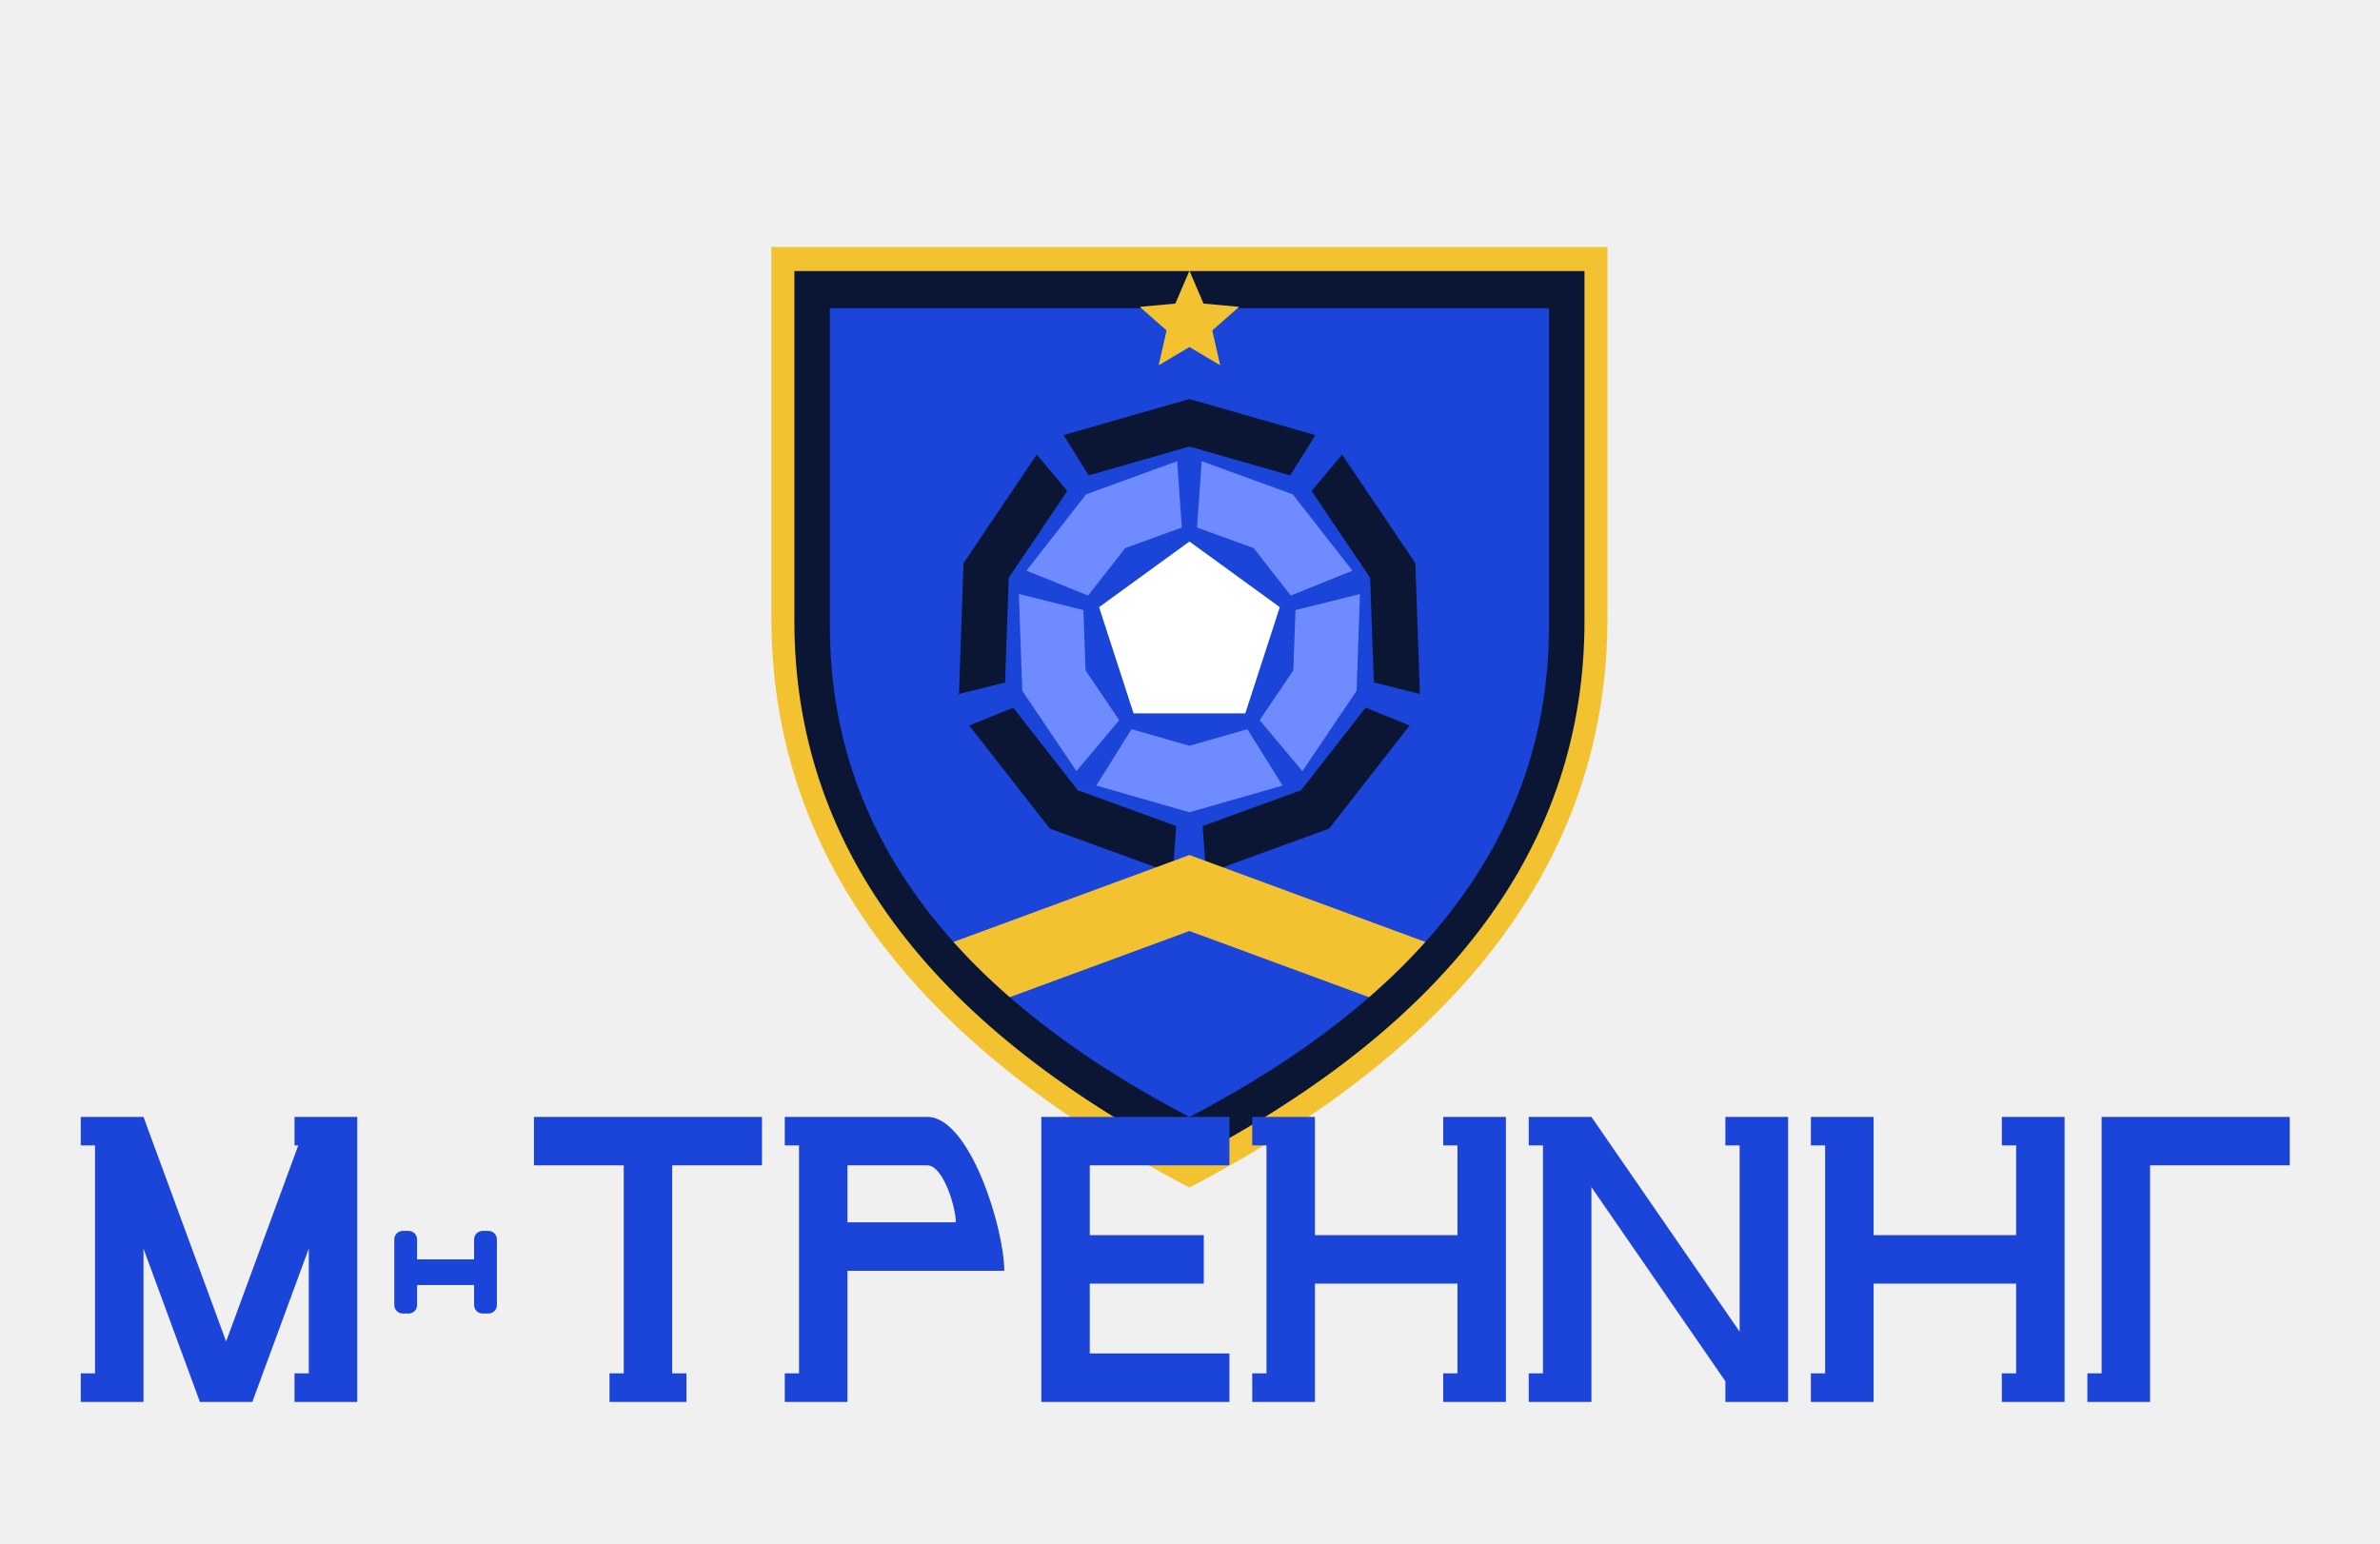
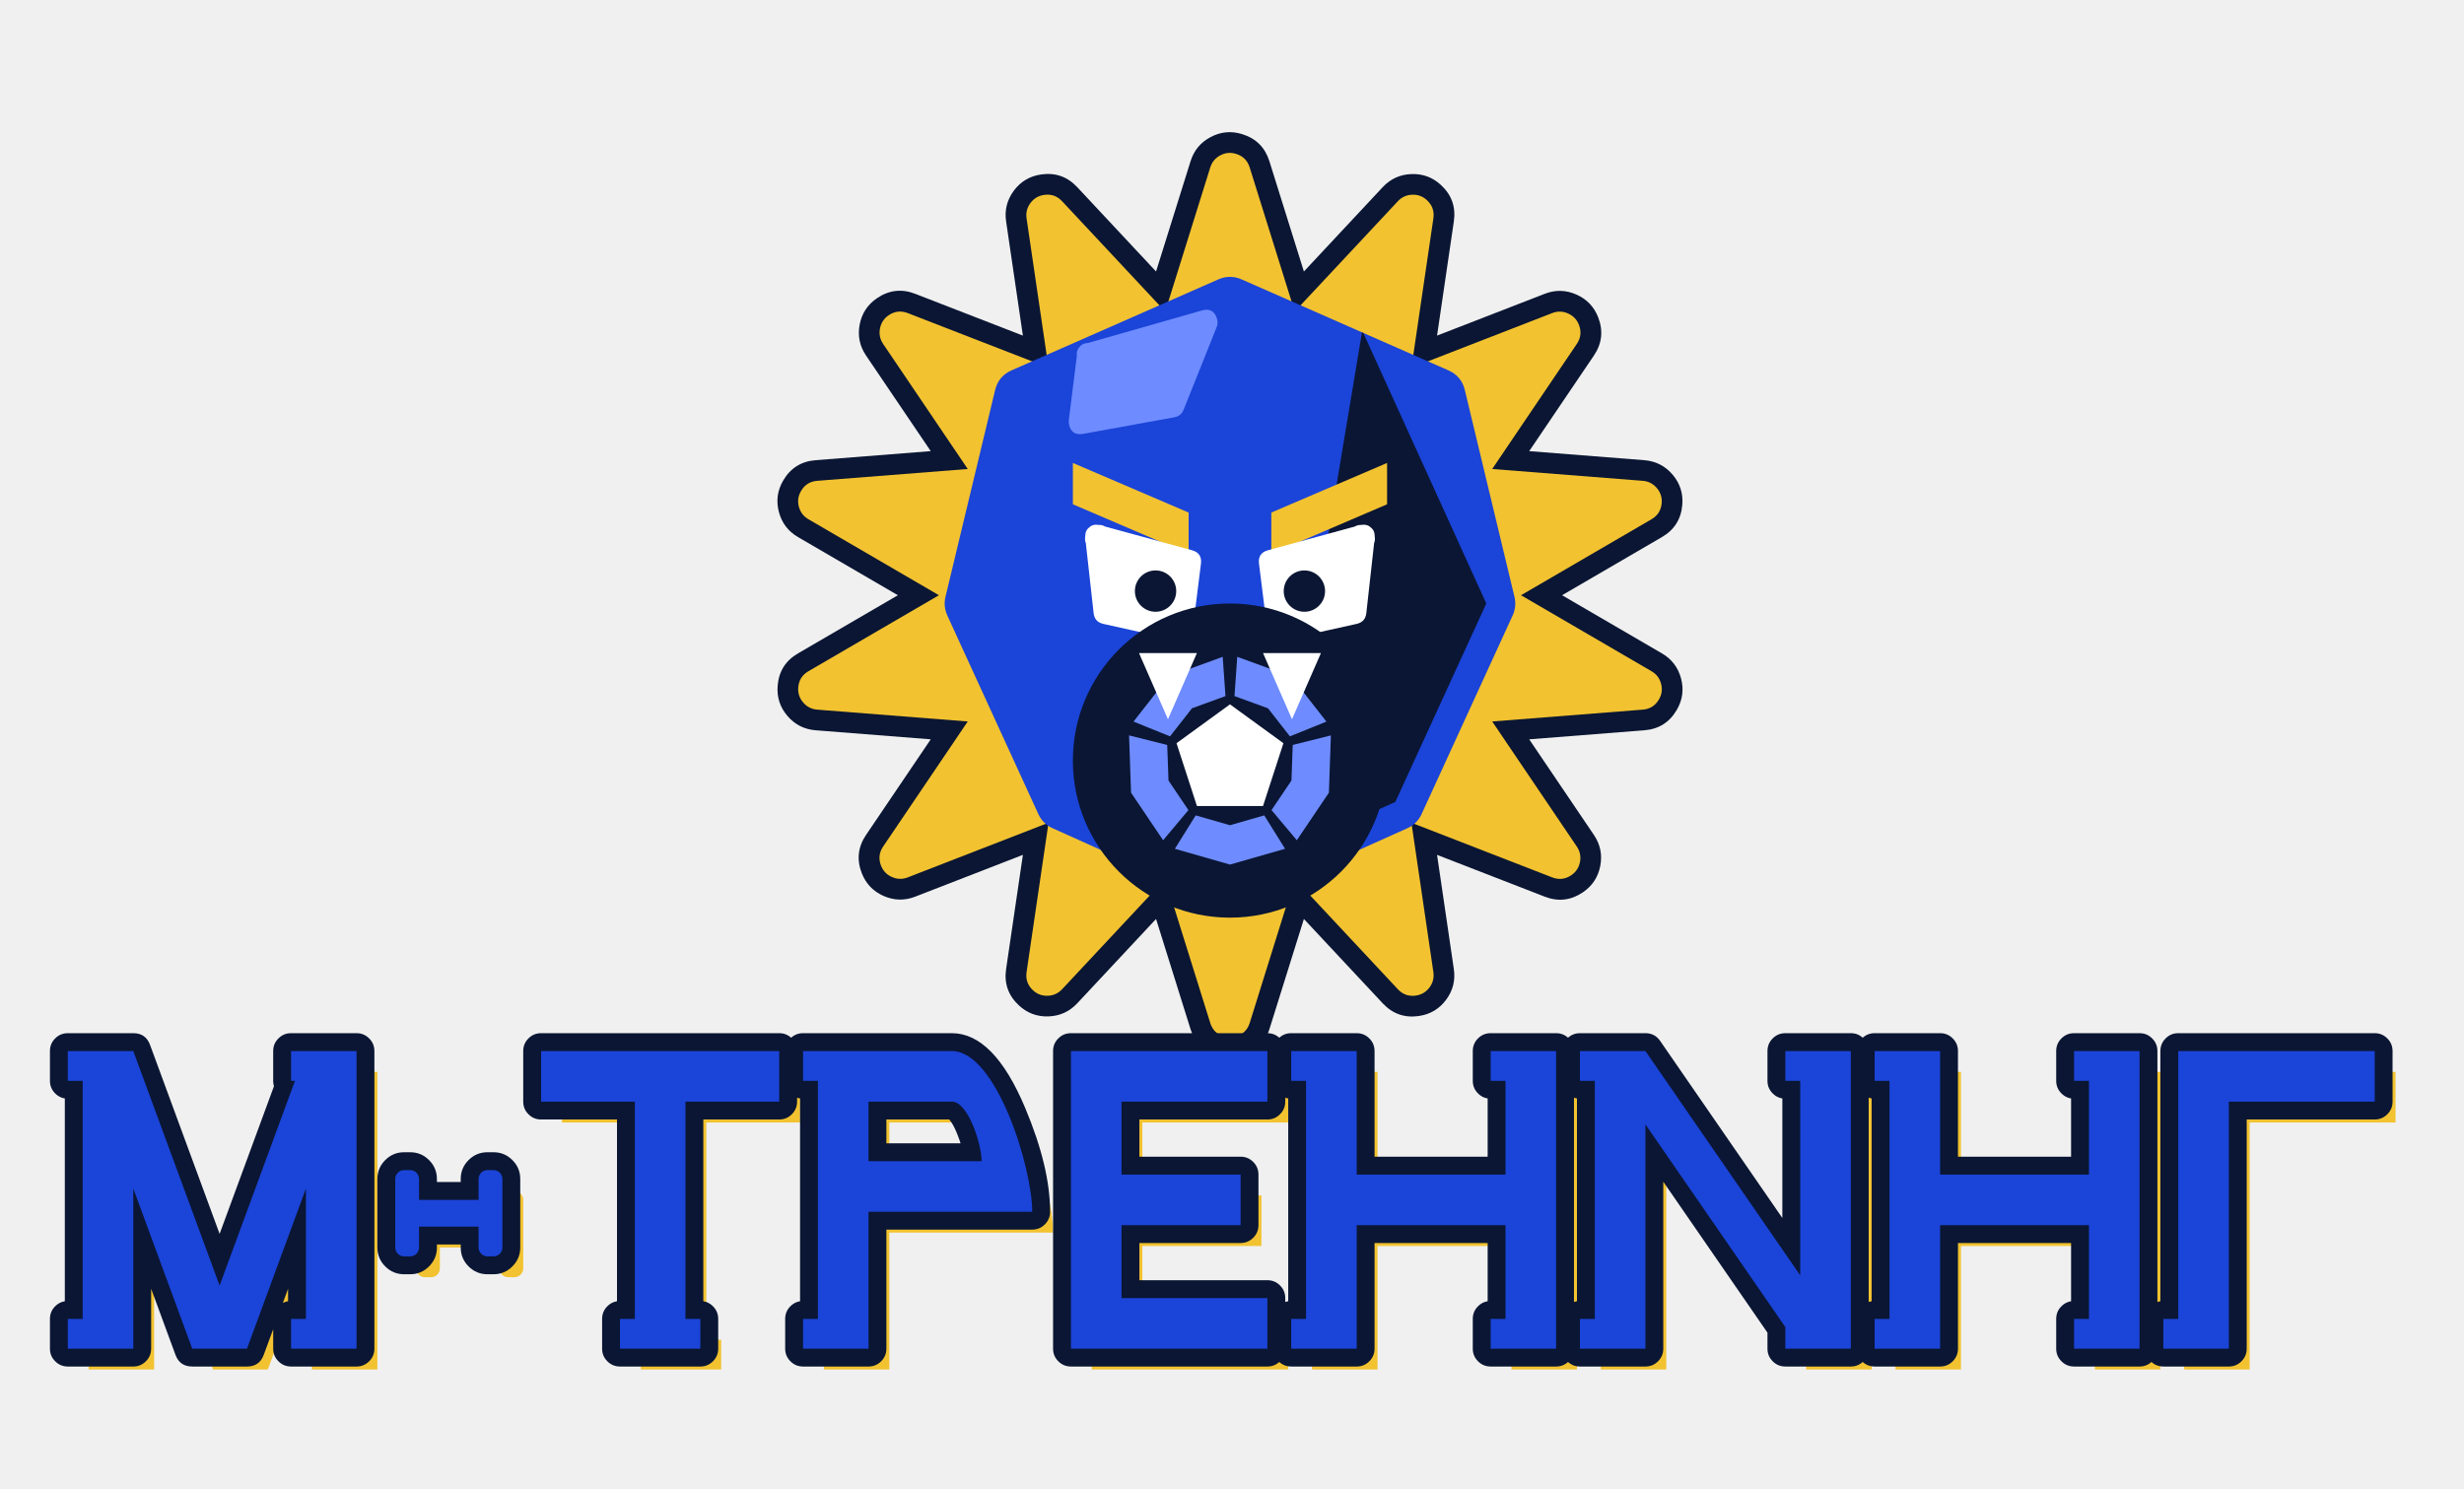
- <svg xmlns="http://www.w3.org/2000/svg" viewBox="0 0 501 325" role="img" aria-labelledby="t">
-   <g transform="translate(122.38 12)">
-     <path fill="#F2C230" d="M40 40H216V118Q216 192 128 238Q40 192 40 118Z" />
-     <path fill="#0A1633" d="M44.84 45.06H211.16V118.77Q211.16 188.7 128 232.17Q44.84 188.7 44.84 118.77Z" />
-     <path fill="#1B44D8" d="M52.32 52.88H203.68V119.96Q203.68 183.6 128 223.16Q52.32 183.6 52.32 119.96Z" />
-     <path fill="#FFFFFF" d="M128 102 147.02 115.82 139.76 138.18H116.24L108.98 115.82Z" />
-     <path fill="#6E8CFF" d="M129.6 99.06 141.52 103.39 149.33 113.38 162.31 108.14 149.75 92.07 130.58 85.09Z" />
-     <path fill="#6E8CFF" d="M150.32 116.44 149.87 129.11 142.78 139.62 151.78 150.34 163.19 133.43 163.9 113.05Z" />
-     <path fill="#6E8CFF" d="M140.19 141.51 128 145 115.81 141.51 108.39 153.38 128 159 147.61 153.38Z" />
-     <path fill="#6E8CFF" d="M113.22 139.62 106.13 129.11 105.68 116.44 92.1 113.05 92.81 133.43 104.22 150.34Z" />
-     <path fill="#6E8CFF" d="M106.67 113.38 114.48 103.39 126.4 99.06 125.42 85.09 106.25 92.07 93.69 108.14Z" />
-     <path fill="#0A1633" d="M153.71 91.36 166.04 109.64 166.81 131.68 176.51 134.1 175.55 106.55 160.14 83.7Z" />
-     <path fill="#0A1633" d="M165.09 136.98 151.51 154.36 130.79 161.9 131.49 171.88 157.39 162.45 174.36 140.73Z" />
-     <path fill="#0A1633" d="M125.21 161.9 104.49 154.36 90.91 136.98 81.64 140.73 98.61 162.45 124.51 171.88Z" />
-     <path fill="#0A1633" d="M89.19 131.68 89.96 109.64 102.29 91.36 95.86 83.7 80.45 106.55 79.49 134.1Z" />
-     <path fill="#0A1633" d="M106.8 88.08 128 82 149.2 88.08 154.5 79.6 128 72 101.5 79.6Z" />
-     <path fill="#F2C230" d="M128 45 130.97 51.91 138.46 52.6 132.81 57.56 134.47 64.9 128 61.06 121.53 64.9 123.19 57.56 117.54 52.6 125.03 51.91Z" />
-     <path fill="#F2C230" d="M90.18 197.93Q83.7 192.29 78.33 186.3L128 168L177.67 186.3Q172.3 192.29 165.82 197.93L128 184L90.18 197.93Z" />
+ <svg xmlns="http://www.w3.org/2000/svg" viewBox="0 0 596 360" role="img" aria-labelledby="t">
+   <g transform="translate(169.51 12)">
+     <path fill="#0A1633" d="M110.12 210.32 91.05 230.73Q88.22 233.75 84.08 233.89Q79.94 234.03 76.92 231.2Q73.09 227.63 73.85 222.44L77.91 194.81L51.87 204.92Q48.01 206.42 44.22 204.75Q40.43 203.08 38.93 199.22Q37.04 194.33 39.97 189.99L55.62 166.86L27.77 164.67Q23.64 164.34 20.95 161.19Q18.26 158.04 18.59 153.91Q19 148.69 23.53 146.06L47.67 132L23.53 117.94Q19.95 115.86 18.89 111.86Q17.83 107.85 19.92 104.27Q22.55 99.74 27.77 99.33L55.62 97.14L39.97 74.01Q37.65 70.58 38.43 66.51Q39.22 62.44 42.65 60.12Q46.99 57.19 51.87 59.08L77.91 69.19L73.85 41.56Q73.25 37.46 75.72 34.13Q78.19 30.81 82.29 30.21Q87.47 29.45 91.05 33.27L110.12 53.68L118.46 27.02Q119.69 23.06 123.36 21.14Q127.03 19.22 130.98 20.46Q135.98 22.02 137.54 27.02L145.88 53.68L164.95 33.27Q167.78 30.25 171.92 30.11Q176.06 29.97 179.08 32.8Q182.91 36.37 182.15 41.56L178.09 69.19L204.13 59.08Q207.99 57.58 211.78 59.25Q215.57 60.92 217.07 64.78Q218.96 69.67 216.03 74.01L200.38 97.14L228.23 99.33Q232.36 99.66 235.05 102.81Q237.74 105.96 237.41 110.09Q237 115.31 232.47 117.94L208.33 132L232.47 146.06Q236.05 148.14 237.11 152.14Q238.17 156.15 236.08 159.73Q233.45 164.26 228.23 164.67L200.38 166.86L216.03 189.99Q218.35 193.42 217.57 197.49Q216.78 201.56 213.35 203.88Q209.01 206.81 204.13 204.92L178.09 194.81L182.15 222.44Q182.75 226.54 180.28 229.87Q177.81 233.19 173.71 233.79Q168.53 234.55 164.95 230.73L145.88 210.32L137.54 236.98Q136.31 240.94 132.64 242.86Q128.97 244.78 125.02 243.54Q120.02 241.98 118.46 236.98L110.12 210.32Z" />
+     <path fill="#F2C230" d="M143.66 200.63 132.77 235.49Q132.15 237.47 130.32 238.43Q128.49 239.39 126.51 238.77Q124.01 237.99 123.23 235.49L112.34 200.63L87.4 227.31Q85.98 228.83 83.91 228.9Q81.84 228.97 80.33 227.55Q78.42 225.76 78.8 223.17L84.11 187.04L50.06 200.26Q48.13 201.01 46.24 200.17Q44.34 199.34 43.59 197.41Q42.64 194.96 44.11 192.79L64.57 162.54L28.17 159.68Q26.1 159.52 24.76 157.94Q23.41 156.37 23.57 154.31Q23.78 151.69 26.04 150.38L57.6 132L26.04 113.62Q24.25 112.58 23.72 110.58Q23.19 108.58 24.24 106.79Q25.55 104.52 28.17 104.32L64.57 101.46L44.11 71.21Q42.95 69.49 43.34 67.46Q43.74 65.42 45.45 64.26Q47.62 62.8 50.06 63.74L84.11 76.96L78.8 40.83Q78.5 38.78 79.73 37.12Q80.97 35.46 83.02 35.15Q85.61 34.77 87.4 36.69L112.34 63.37L123.23 28.51Q123.85 26.53 125.68 25.57Q127.51 24.61 129.49 25.23Q131.99 26.01 132.77 28.51L143.66 63.37L168.6 36.69Q170.02 35.17 172.09 35.1Q174.16 35.03 175.67 36.45Q177.58 38.24 177.2 40.83L171.89 76.96L205.94 63.74Q207.87 62.99 209.76 63.83Q211.66 64.66 212.41 66.59Q213.36 69.04 211.89 71.21L191.43 101.46L227.83 104.32Q229.9 104.48 231.24 106.06Q232.59 107.63 232.43 109.69Q232.22 112.31 229.96 113.62L198.4 132L229.96 150.38Q231.75 151.42 232.28 153.42Q232.81 155.42 231.76 157.21Q230.45 159.48 227.83 159.68L191.43 162.54L211.89 192.79Q213.05 194.51 212.66 196.54Q212.26 198.58 210.55 199.74Q208.38 201.2 205.94 200.26L171.89 187.04L177.2 223.17Q177.5 225.22 176.27 226.88Q175.03 228.54 172.98 228.85Q170.39 229.23 168.6 227.31L143.66 200.63ZM163.6 176.6 179.31 156.89Q179.37 156.81 179.42 156.74L185.03 132.17Q185.04 132.07 185.06 131.98L179.46 107.41Q179.43 107.31 179.4 107.22L163.69 87.52Q163.62 87.44 163.56 87.37L140.85 76.44Q140.76 76.4 140.67 76.36H115.47Q115.37 76.37 115.28 76.37L92.57 87.31Q92.49 87.36 92.4 87.4L76.69 107.11Q76.63 107.19 76.58 107.26L70.97 131.83Q70.96 131.93 70.94 132.02L76.54 156.6Q76.57 156.69 76.6 156.78L92.31 176.48Q92.38 176.56 92.44 176.63L115.15 187.56Q115.24 187.6 115.33 187.64H140.53Q140.63 187.63 140.72 187.63L163.43 176.69Q163.51 176.64 163.6 176.6Z" />
+     <path fill="#1B44D8" d="M130.68 55.53Q130.83 55.59 130.97 55.66L180.82 77.59Q184 78.99 184.81 82.37L196.81 132.37Q197.37 134.72 196.36 136.92L174.36 184.92Q173.27 187.31 170.87 188.38L130.87 206.38Q128 207.68 125.13 206.38L85.13 188.38Q82.73 187.31 81.64 184.92L59.64 136.92Q58.63 134.72 59.19 132.37L71.19 82.37Q72 78.99 75.18 77.59L125.03 55.66Q125.17 55.59 125.32 55.53Q126.66 54.98 128 54.98Q129.35 54.98 130.68 55.53Z" />
+     <path fill="#0A1633" d="M159.93 68.4 160.25 68.54 190 134 168 182 128 200 148 140 159.93 68.4Z" />
+     <path fill="#6E8CFF" d="M91.61 71.95Q92.27 71.02 93.64 70.98L121.18 63.12Q124.06 62.29 124.88 65.18Q125.17 66.16 124.79 67.11L116.79 87.11Q116.17 88.65 114.54 88.95L92.54 92.95Q91.06 93.22 90.19 92.62Q89.32 92.01 89.05 90.54Q88.97 90.08 89.02 89.63L90.96 74.11Q90.79 72.75 91.61 71.95Z" />
+     <path fill="#F2C230" d="M90 100 118 112V122L90 110ZM166 100V110L138 122V112Z" />
+     <path fill="#FFFFFF" d="M162.87 119.37 160.98 136.33Q160.74 138.46 158.65 138.93L140.65 142.93Q140.51 142.96 140.37 142.98Q137.4 143.35 137.02 140.37L135.02 124.37Q134.7 121.79 137.21 121.11L158.2 115.38Q158.82 114.98 159.76 114.99Q160.84 114.82 161.58 115.24Q161.84 115.38 162.05 115.6Q162.3 115.78 162.48 116.01Q163.02 116.68 163.01 117.77Q163.16 118.7 162.87 119.37ZM96.24 114.99Q97.18 114.98 97.8 115.38L118.79 121.11Q121.3 121.79 120.98 124.37L118.98 140.37Q118.6 143.35 115.63 142.98Q115.49 142.96 115.35 142.93L97.35 138.93Q95.26 138.46 95.02 136.33L93.13 119.37Q92.84 118.7 92.99 117.76Q92.98 116.3 93.95 115.6Q94.79 114.76 96.24 114.99Z" />
+     <path fill="#0A1633" d="M146 126C148.76 126 151 128.24 151 131C151 133.76 148.76 136 146 136C143.24 136 141 133.76 141 131C141 128.24 143.24 126 146 126ZM110 126C112.76 126 115 128.24 115 131C115 133.76 112.76 136 110 136C107.24 136 105 133.76 105 131C105 128.24 107.24 126 110 126Z" />
+     <path fill="#0A1633" d="M128 134C148.99 134 166 151.01 166 172C166 192.99 148.99 210 128 210C107.01 210 90 192.99 90 172C90 151.01 107.01 134 128 134Z" />
+     <path fill="#FFFFFF" d="M128 158.4 140.93 167.8 135.99 183H120.01L115.07 167.8Z" />
+     <path fill="#6E8CFF" d="M129.09 156.4 137.19 159.35 142.5 166.14 151.33 162.57 142.79 151.65 129.76 146.9Z" />
+     <path fill="#6E8CFF" d="M143.18 168.22 142.87 176.83 138.05 183.98 144.17 191.27 151.93 179.77 152.41 165.91Z" />
+     <path fill="#6E8CFF" d="M136.29 185.26 128 187.64 119.71 185.26 114.67 193.34 128 197.16 141.33 193.34Z" />
+     <path fill="#6E8CFF" d="M117.95 183.98 113.13 176.83 112.82 168.22 103.59 165.91 104.07 179.77 111.83 191.27Z" />
+     <path fill="#6E8CFF" d="M113.5 166.14 118.81 159.35 126.91 156.4 126.24 146.9 113.21 151.65 104.67 162.57Z" />
+     <path fill="#0A1633" d="M145.48 151.16 153.87 163.59 154.39 178.58 160.99 180.23 160.34 161.49 149.85 145.95Z" />
+     <path fill="#0A1633" d="M153.22 182.19 143.99 194.01 129.9 199.13 130.37 205.92 147.98 199.51 159.52 184.74Z" />
+     <path fill="#0A1633" d="M126.1 199.13 112.01 194.01 102.78 182.19 96.48 184.74 108.02 199.51 125.63 205.92Z" />
+     <path fill="#0A1633" d="M101.61 178.58 102.13 163.59 110.52 151.16 106.15 145.95 95.66 161.49 95.01 180.23Z" />
+     <path fill="#0A1633" d="M113.59 148.93 128 144.8 142.41 148.93 146.02 143.17 128 138 109.98 143.17Z" />
+     <path fill="#FFFFFF" d="M106 146H120L113 162ZM150 146 143 162 136 146Z" />
  </g>
-   <g transform="translate(20 235.13) scale(0.6)">
+   <g transform="translate(20 254.27) scale(0.72)">
+     <path fill="#F2C230" d="M2 7H24L53 85.8L78.32 17H77V7H99V107H77V97H82V53.2L62.2 107H43.8L24 53.2V107H2V97H7V17H2ZM510 7H532L584 82.36V17H579V7H601V107H579V99.75L532 31.64V107H510V97H515V17H510ZM413 7H435V48.5H485V17H480V7H502V107H480V97H485V65.5H435V107H413V97H418V17H413ZM609 7H631V48.5H681V17H676V7H698V107H676V97H681V65.5H631V107H609V97H614V17H609ZM249 7H299C313.91 7 326 46.09 326 61H271V107H249V97H254V17H249ZM339 7H405V24H356V48.5H396V65.5H356V90H405V107H339ZM161 7H241V24H209.5V97H214.5V107H187.5V97H192.5V24H161ZM711 7H777V24H728V107H706V97H711ZM271 24V44H309C309 38.48 304.52 24 299 24ZM120 57H140V50C140 48.34 141.34 47 143 47H145C146.66 47 148 48.34 148 50V73C148 74.66 146.66 76 145 76H143C141.34 76 140 74.66 140 73V66H120V73C120 74.66 118.66 76 117 76H115C113.34 76 112 74.66 112 73V50C112 48.34 113.34 47 115 47H117C118.66 47 120 48.34 120 50Z" />
+     <path fill="#0A1633" d="M-5 -6H17Q21.19 -6 22.63 -2.07L51.63 76.73L46 78.8L40.37 76.73L65.69 7.93L71.32 10V16H70Q67.51 16 65.76 14.24Q64 12.49 64 10V0Q64 -2.49 65.76 -4.24Q67.51 -6 70 -6H92Q94.49 -6 96.24 -4.24Q98 -2.49 98 0V100Q98 102.49 96.24 104.24Q94.49 106 92 106H70Q67.51 106 65.76 104.24Q64 102.49 64 100V90Q64 87.51 65.76 85.76Q67.51 84 70 84H75V90H69V46.2H75L80.63 48.27L60.83 102.07Q59.39 106 55.2 106H36.8Q32.61 106 31.17 102.07L11.37 48.27L17 46.2H23V100Q23 102.49 21.24 104.24Q19.49 106 17 106H-5Q-7.49 106 -9.24 104.24Q-11 102.49 -11 100V90Q-11 87.51 -9.24 85.76Q-7.49 84 -5 84H0V90H-6V10H0V16H-5Q-7.49 16 -9.24 14.24Q-11 12.49 -11 10V0Q-11 -2.49 -9.24 -4.24Q-7.49 -6 -5 -6ZM-5 6V0H1V10H-5V4H0Q2.49 4 4.24 5.76Q6 7.51 6 10V90Q6 92.49 4.24 94.24Q2.49 96 0 96H-5V90H1V100H-5V94H17V100H11V46.2Q11 42.01 14.93 40.56Q17.26 39.71 19.52 40.75Q21.77 41.79 22.63 44.12L42.43 97.93L36.8 100V94H55.2V100L49.57 97.93L69.37 44.12Q70.81 40.2 75 40.2Q77.49 40.2 79.24 41.95Q81 43.71 81 46.2V90Q81 92.49 79.24 94.24Q77.49 96 75 96H70V90H76V100H70V94H92V100H86V0H92V6H70V0H76V10H70V4H71.32Q72.39 4 73.39 4.37Q75.72 5.23 76.77 7.48Q77.81 9.74 76.95 12.07L51.63 80.88Q50.67 83.48 48.07 84.44Q45.74 85.29 43.48 84.25Q41.23 83.21 40.37 80.88L11.37 2.07L17 0V6H-5ZM503 -6H525Q528.15 -6 529.94 -3.41L581.94 71.95L577 75.36H571V10H577V16H572Q569.51 16 567.76 14.24Q566 12.49 566 10V0Q566 -2.49 567.76 -4.24Q569.51 -6 572 -6H594Q596.49 -6 598.24 -4.24Q600 -2.49 600 0V100Q600 102.49 598.24 104.24Q596.49 106 594 106H572Q569.51 106 567.76 104.24Q566 102.49 566 100V92.75H572L567.06 96.16L520.06 28.05L525 24.64H531V100Q531 102.49 529.24 104.24Q527.49 106 525 106H503Q500.51 106 498.76 104.24Q497 102.49 497 100V90Q497 87.51 498.76 85.76Q500.51 84 503 84H508V90H502V10H508V16H503Q500.51 16 498.76 14.24Q497 12.49 497 10V0Q497 -2.49 498.76 -4.24Q500.51 -6 503 -6ZM503 6V0H509V10H503V4H508Q510.49 4 512.24 5.76Q514 7.51 514 10V90Q514 92.49 512.24 94.24Q510.49 96 508 96H503V90H509V100H503V94H525V100H519V24.64Q519 21.49 521.59 19.7Q523.64 18.29 526.08 18.74Q528.53 19.18 529.94 21.23L576.94 89.35Q578 90.88 578 92.75V100H572V94H594V100H588V0H594V6H572V0H578V10H572V4H577Q579.49 4 581.24 5.76Q583 7.51 583 10V75.36Q583 78.51 580.41 80.3Q578.36 81.71 575.92 81.26Q573.47 80.82 572.06 78.77L520.06 3.41L525 0V6H503ZM406 -6H428Q430.49 -6 432.24 -4.24Q434 -2.49 434 0V41.5H428V35.5H478V41.5H472V10H478V16H473Q470.51 16 468.76 14.24Q467 12.49 467 10V0Q467 -2.49 468.76 -4.24Q470.51 -6 473 -6H495Q497.49 -6 499.24 -4.24Q501 -2.49 501 0V100Q501 102.49 499.24 104.24Q497.49 106 495 106H473Q470.51 106 468.76 104.24Q467 102.49 467 100V90Q467 87.51 468.76 85.76Q470.51 84 473 84H478V90H472V58.5H478V64.5H428V58.5H434V100Q434 102.49 432.24 104.24Q430.49 106 428 106H406Q403.51 106 401.76 104.24Q400 102.49 400 100V90Q400 87.51 401.76 85.76Q403.51 84 406 84H411V90H405V10H411V16H406Q403.51 16 401.76 14.24Q400 12.49 400 10V0Q400 -2.49 401.76 -4.24Q403.51 -6 406 -6ZM406 6V0H412V10H406V4H411Q413.49 4 415.24 5.76Q417 7.51 417 10V90Q417 92.49 415.24 94.24Q413.49 96 411 96H406V90H412V100H406V94H428V100H422V58.5Q422 56.01 423.76 54.26Q425.51 52.5 428 52.5H478Q480.49 52.5 482.24 54.26Q484 56.01 484 58.5V90Q484 92.49 482.24 94.24Q480.49 96 478 96H473V90H479V100H473V94H495V100H489V0H495V6H473V0H479V10H473V4H478Q480.49 4 482.24 5.76Q484 7.51 484 10V41.5Q484 43.99 482.24 45.74Q480.49 47.5 478 47.5H428Q425.51 47.5 423.76 45.74Q422 43.99 422 41.5V0H428V6H406ZM602 -6H624Q626.49 -6 628.24 -4.24Q630 -2.49 630 0V41.5H624V35.5H674V41.5H668V10H674V16H669Q666.51 16 664.76 14.24Q663 12.49 663 10V0Q663 -2.49 664.76 -4.24Q666.51 -6 669 -6H691Q693.49 -6 695.24 -4.24Q697 -2.49 697 0V100Q697 102.49 695.24 104.24Q693.49 106 691 106H669Q666.51 106 664.76 104.24Q663 102.49 663 100V90Q663 87.51 664.76 85.76Q666.51 84 669 84H674V90H668V58.5H674V64.5H624V58.5H630V100Q630 102.49 628.24 104.24Q626.49 106 624 106H602Q599.51 106 597.76 104.24Q596 102.49 596 100V90Q596 87.51 597.76 85.76Q599.51 84 602 84H607V90H601V10H607V16H602Q599.51 16 597.76 14.24Q596 12.49 596 10V0Q596 -2.49 597.76 -4.24Q599.51 -6 602 -6ZM602 6V0H608V10H602V4H607Q609.49 4 611.24 5.76Q613 7.51 613 10V90Q613 92.49 611.24 94.24Q609.49 96 607 96H602V90H608V100H602V94H624V100H618V58.5Q618 56.01 619.76 54.26Q621.51 52.5 624 52.5H674Q676.49 52.5 678.24 54.26Q680 56.01 680 58.5V90Q680 92.49 678.24 94.24Q676.49 96 674 96H669V90H675V100H669V94H691V100H685V0H691V6H669V0H675V10H669V4H674Q676.49 4 678.24 5.76Q680 7.51 680 10V41.5Q680 43.99 678.24 45.74Q676.49 47.5 674 47.5H624Q621.51 47.5 619.76 45.74Q618 43.99 618 41.5V0H624V6H602ZM242 -6H292Q306.09 -6 316.62 19.09Q325 39.03 325 54Q325 56.49 323.24 58.24Q321.49 60 319 60H264V54H270V100Q270 102.49 268.24 104.24Q266.49 106 264 106H242Q239.51 106 237.76 104.24Q236 102.49 236 100V90Q236 87.51 237.76 85.76Q239.51 84 242 84H247V90H241V10H247V16H242Q239.51 16 237.76 14.24Q236 12.49 236 10V0Q236 -2.49 237.76 -4.24Q239.51 -6 242 -6ZM242 6V0H248V10H242V4H247Q249.49 4 251.24 5.76Q253 7.51 253 10V90Q253 92.49 251.24 94.24Q249.49 96 247 96H242V90H248V100H242V94H264V100H258V54Q258 51.51 259.76 49.76Q261.51 48 264 48H319V54H313Q313 41.45 305.56 23.73Q301.89 15 297.89 10.17Q294.43 6 292 6H242ZM332 -6H398Q400.49 -6 402.24 -4.24Q404 -2.49 404 0V17Q404 19.49 402.24 21.24Q400.49 23 398 23H349V17H355V41.5H349V35.5H389Q391.49 35.5 393.24 37.26Q395 39.01 395 41.5V58.5Q395 60.99 393.24 62.74Q391.49 64.5 389 64.5H349V58.5H355V83H349V77H398Q400.49 77 402.24 78.76Q404 80.51 404 83V100Q404 102.49 402.24 104.24Q400.49 106 398 106H332Q329.51 106 327.76 104.24Q326 102.49 326 100V0Q326 -2.49 327.76 -4.24Q329.51 -6 332 -6ZM332 6V0H338V100H332V94H398V100H392V83H398V89H349Q346.51 89 344.76 87.24Q343 85.49 343 83V58.5Q343 56.01 344.76 54.26Q346.51 52.5 349 52.5H389V58.5H383V41.5H389V47.5H349Q346.51 47.5 344.76 45.74Q343 43.99 343 41.5V17Q343 14.51 344.76 12.76Q346.51 11 349 11H398V17H392V0H398V6H332ZM154 -6H234Q236.49 -6 238.24 -4.24Q240 -2.49 240 0V17Q240 19.49 238.24 21.24Q236.49 23 234 23H202.5V17H208.5V90H202.5V84H207.5Q209.99 84 211.74 85.76Q213.5 87.51 213.5 90V100Q213.5 102.49 211.74 104.24Q209.99 106 207.5 106H180.5Q178.01 106 176.26 104.24Q174.5 102.49 174.5 100V90Q174.5 87.51 176.26 85.76Q178.01 84 180.5 84H185.5V90H179.5V17H185.5V23H154Q151.51 23 149.76 21.24Q148 19.49 148 17V0Q148 -2.49 149.76 -4.24Q151.51 -6 154 -6ZM154 6V0H160V17H154V11H185.5Q187.99 11 189.74 12.76Q191.5 14.51 191.5 17V90Q191.5 92.49 189.74 94.24Q187.99 96 185.5 96H180.5V90H186.5V100H180.5V94H207.5V100H201.5V90H207.5V96H202.5Q200.01 96 198.26 94.24Q196.5 92.49 196.5 90V17Q196.5 14.51 198.26 12.76Q200.01 11 202.5 11H234V17H228V0H234V6H154ZM704 -6H770Q772.49 -6 774.24 -4.24Q776 -2.49 776 0V17Q776 19.49 774.24 21.24Q772.49 23 770 23H721V17H727V100Q727 102.49 725.24 104.24Q723.49 106 721 106H699Q696.51 106 694.76 104.24Q693 102.49 693 100V90Q693 87.51 694.76 85.76Q696.51 84 699 84H704V90H698V0Q698 -2.49 699.76 -4.24Q701.51 -6 704 -6ZM704 6V0H710V90Q710 92.49 708.24 94.24Q706.49 96 704 96H699V90H705V100H699V94H721V100H715V17Q715 14.51 716.76 12.76Q718.51 11 721 11H770V17H764V0H770V6H704ZM270 17V37H264V31H302V37H296Q296 33.11 293.54 27.25Q292.4 24.53 291.27 23.18Q290.96 22.8 290.84 22.72Q291.28 23 292 23L264 23V17H270ZM258 17Q258 14.51 259.76 12.76Q261.51 11 264 11L292 11Q299.73 11 304.6 22.61Q308 30.7 308 37Q308 39.49 306.24 41.24Q304.49 43 302 43H264Q261.51 43 259.76 41.24Q258 39.49 258 37V17ZM113 44H133V50H127V43Q127 39.27 129.64 36.64Q132.27 34 136 34H138Q141.73 34 144.36 36.64Q147 39.27 147 43V66Q147 69.73 144.36 72.36Q141.73 75 138 75H136Q132.27 75 129.64 72.36Q127 69.73 127 66V59H133V65H113V59H119V66Q119 69.73 116.36 72.36Q113.73 75 110 75H108Q104.27 75 101.64 72.36Q99 69.73 99 66V43Q99 39.27 101.64 36.64Q104.27 34 108 34H110Q113.73 34 116.36 36.64Q119 39.27 119 43V50H113V44ZM113 56Q110.51 56 108.76 54.24Q107 52.49 107 50V43Q107 46 110 46H108Q111 46 111 43V66Q111 63 108 63H110Q107 63 107 66V59Q107 56.51 108.76 54.76Q110.51 53 113 53H133Q135.49 53 137.24 54.76Q139 56.51 139 59V66Q139 63 136 63H138Q135 63 135 66V43Q135 46 138 46H136Q139 46 139 43V50Q139 52.49 137.24 54.24Q135.49 56 133 56H113Z" />
    <path fill="#1B44D8" d="M-5 0H17L46 78.8L71.32 10H70V0H92V100H70V90H75V46.2L55.2 100H36.8L17 46.2V100H-5V90H0V10H-5ZM503 0H525L577 75.36V10H572V0H594V100H572V92.75L525 24.64V100H503V90H508V10H503ZM406 0H428V41.5H478V10H473V0H495V100H473V90H478V58.5H428V100H406V90H411V10H406ZM602 0H624V41.5H674V10H669V0H691V100H669V90H674V58.5H624V100H602V90H607V10H602ZM242 0H292C306.91 0 319 39.09 319 54H264V100H242V90H247V10H242ZM332 0H398V17H349V41.5H389V58.5H349V83H398V100H332ZM154 0H234V17H202.5V90H207.5V100H180.5V90H185.5V17H154ZM704 0H770V17H721V100H699V90H704ZM264 17V37H302C302 31.48 297.52 17 292 17ZM113 50H133V43C133 41.34 134.34 40 136 40H138C139.66 40 141 41.34 141 43V66C141 67.66 139.66 69 138 69H136C134.34 69 133 67.66 133 66V59H113V66C113 67.66 111.66 69 110 69H108C106.34 69 105 67.66 105 66V43C105 41.34 106.34 40 108 40H110C111.66 40 113 41.34 113 43Z" />
  </g>
</svg>
